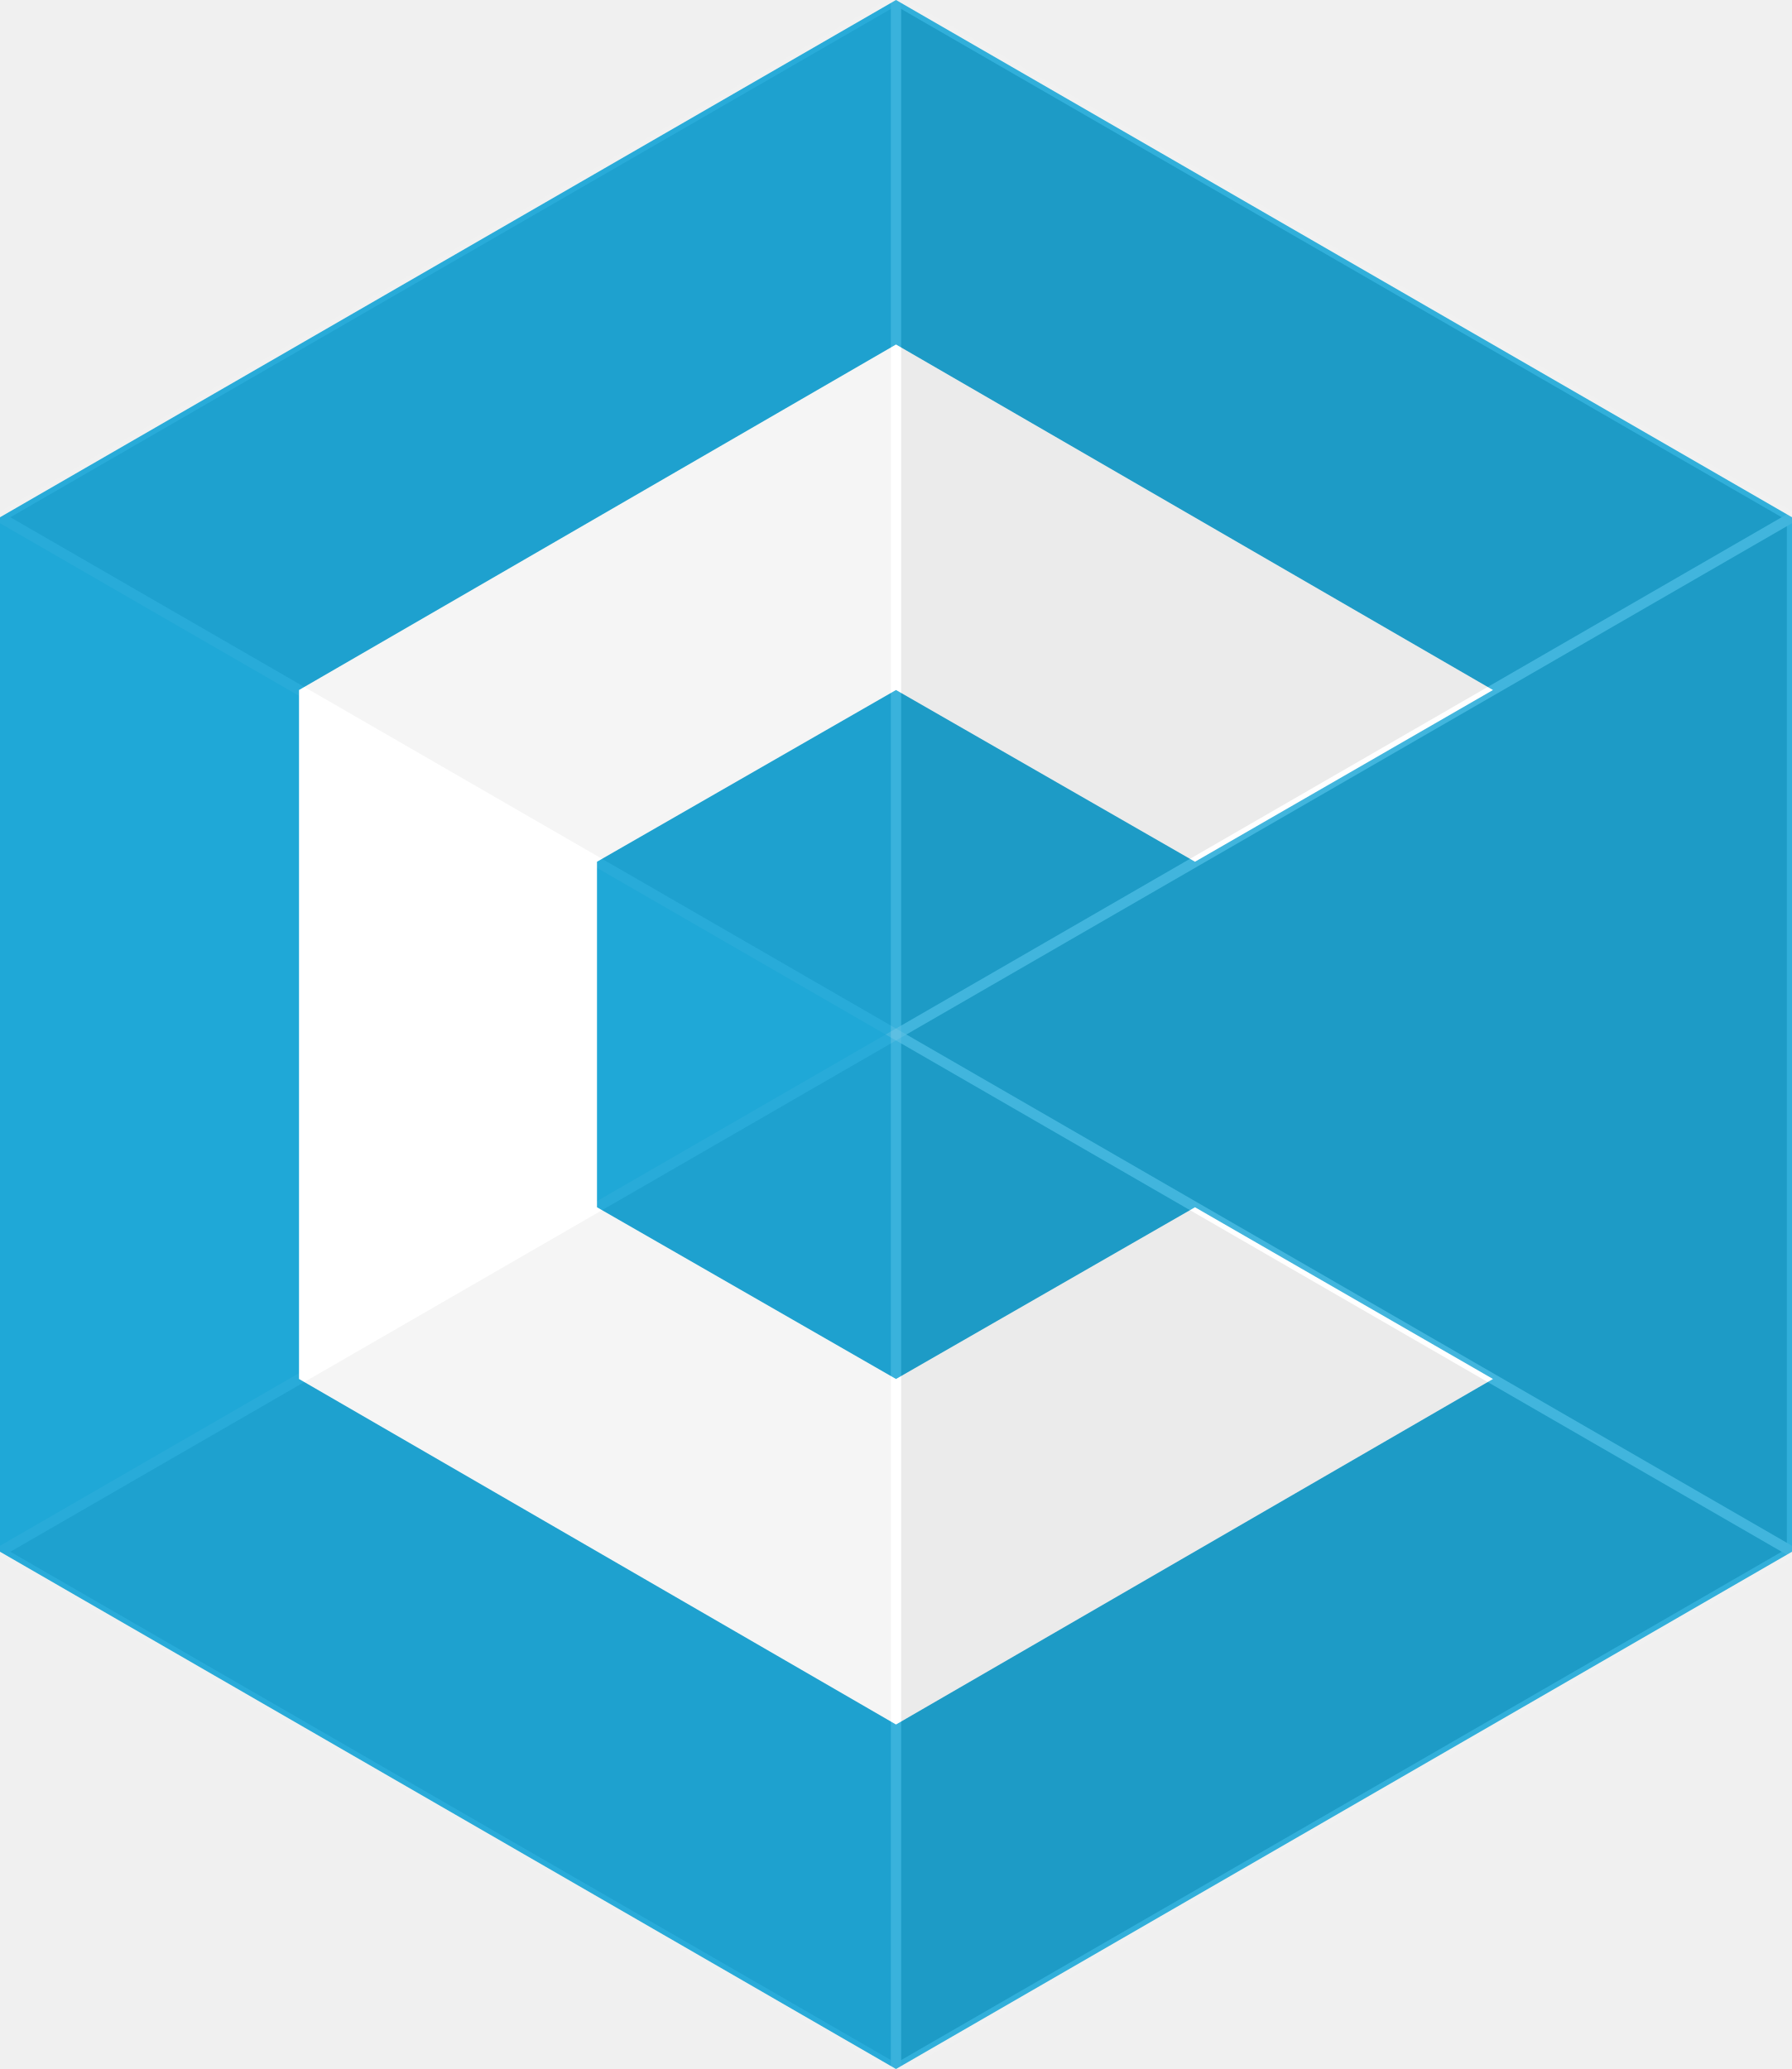
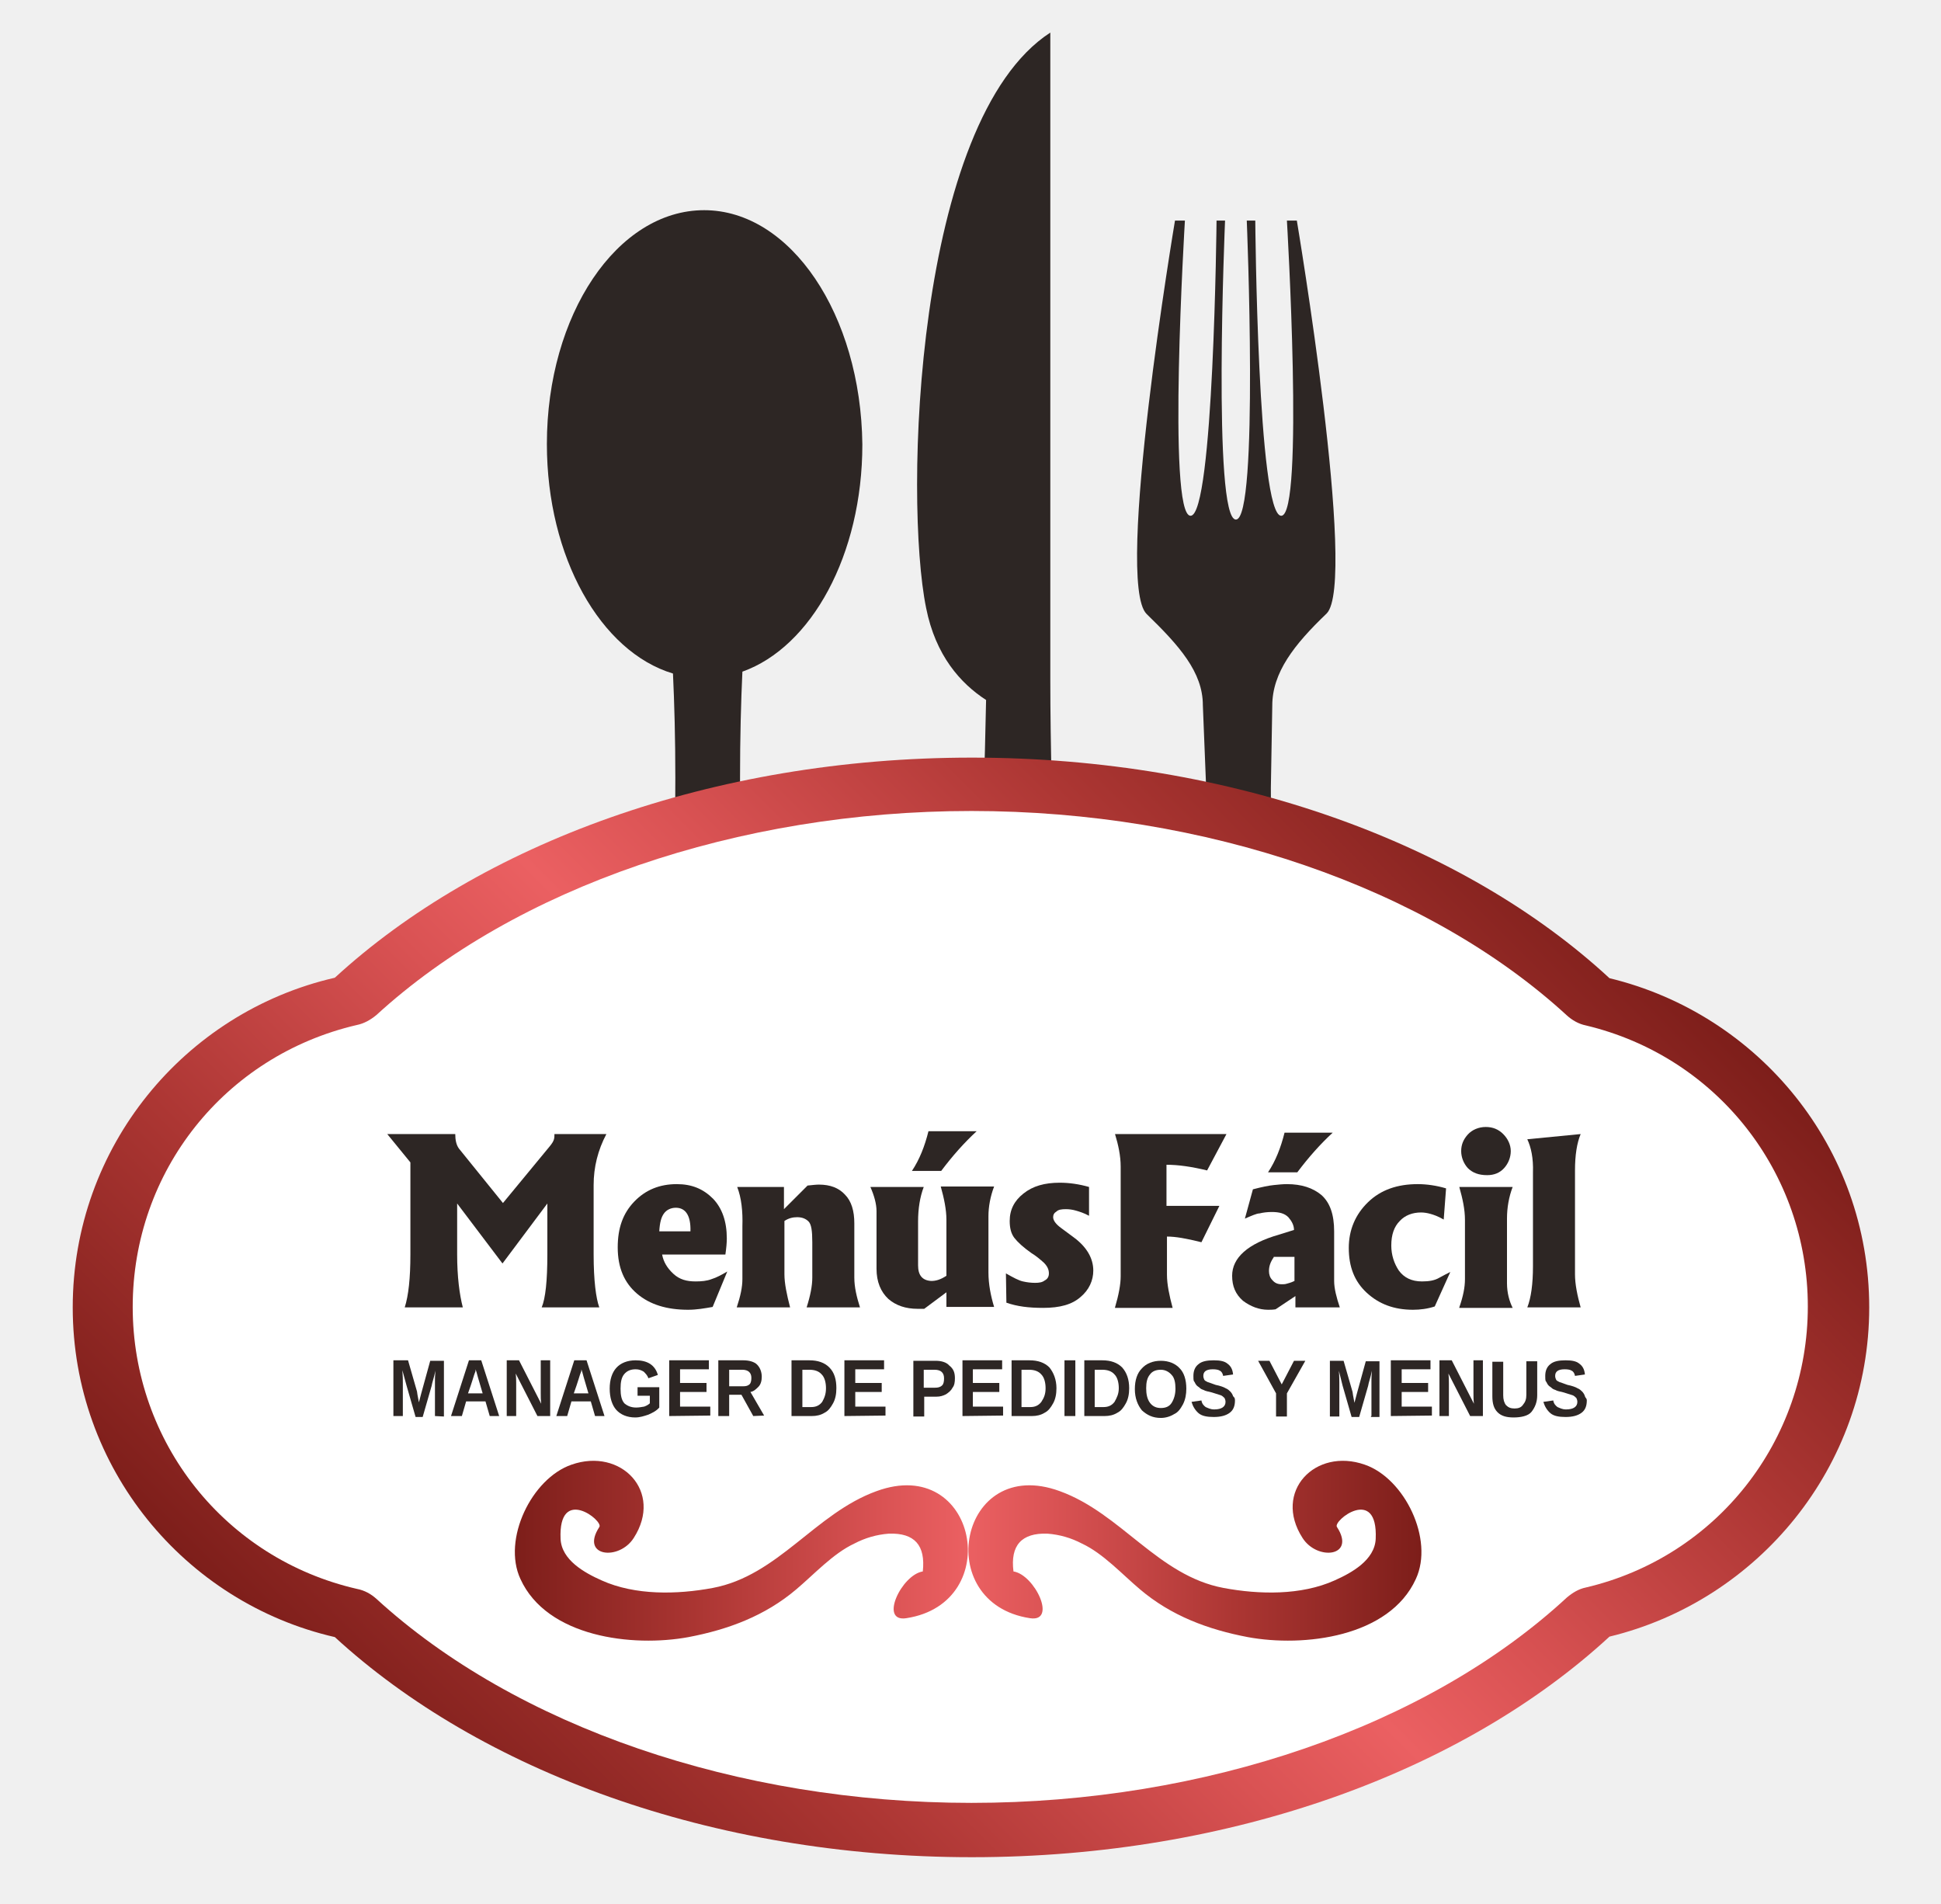
- <svg xmlns="http://www.w3.org/2000/svg" version="1.1" id="Warstwa_1" x="0px" y="0px" width="173.2px" height="200px" viewBox="0 0 173.2 200" enable-background="new 0 0 173.2 200" xml:space="preserve">
-   <polygon fill="#1FA8D7" points="0,150 0,50 86.6,0 173.2,50 173.2,150 86.6,200 " />
-   <polygon fill="#FFFFFF" points="86.6,133.3 57.7,116.7 57.7,83.3 86.6,66.7 115.5,83.3 144.3,66.7 86.6,33.3 28.9,66.7 28.9,133.3   86.6,166.7 144.3,133.3 115.5,116.7 " />
-   <polygon opacity="0.04" stroke="#FFFFFF" stroke-miterlimit="10" enable-background="new    " points="0,50 86.6,100 86.6,0 " />
-   <polygon opacity="0.04" stroke="#FFFFFF" stroke-miterlimit="10" enable-background="new    " points="0,150 86.6,200 86.6,100 " />
-   <polygon opacity="0.08" stroke="#FFFFFF" stroke-miterlimit="10" enable-background="new    " points="86.6,100 173.2,150 173.2,50   " />
-   <polygon fill-opacity="0" points="86.6,100 0,50 0,150 " />
-   <polygon opacity="0.08" stroke="#FFFFFF" stroke-miterlimit="10" enable-background="new    " points="173.2,150 86.6,100 86.6,200   " />
-   <polygon opacity="0.08" stroke="#FFFFFF" stroke-miterlimit="10" enable-background="new    " points="173.2,50 86.6,0 86.6,100 " />
+ <svg xmlns="http://www.w3.org/2000/svg" version="1.1" id="Capa_1" x="0px" y="0px" viewBox="0 0 411 403" style="enable-background:new 0 0 411 403;" xml:space="preserve">
+   <style type="text/css">
+ 	.st0{fill:#2D2624;}
+ 	.st1{fill:url(#XMLID_124_);}
+ 	.st2{fill:#FFFFFF;}
+ 	.st3{fill:url(#XMLID_125_);}
+ </style>
+   <g id="XMLID_2_">
+     <g id="XMLID_68_">
+       <path id="XMLID_71_" class="st0" d="M149.1,44.5c-18.4,0-33.3,22.1-33.3,49.5c0,24,11.4,44,26.7,48.6c0.3,6.4,0.5,13.7,0.5,22.1    c0,55.1-8.5,135.3,6.2,135.3s7.5-80.1,7.5-135.3c0-8.6,0.2-16,0.5-22.5c14.6-5.2,25.4-24.7,25.4-48.1    C182.3,66.6,167.4,44.5,149.1,44.5z" />
+       <path id="XMLID_70_" class="st0" d="M222.4,144V6.9c-28.7,18.6-31,98.8-26.3,121.8c2,10.1,7.3,16,12.7,19.5    c-1,55.4-7.2,133.3,6.3,133.3C229.8,281.7,222.4,199.2,222.4,144L222.4,144z" />
+       <path id="XMLID_69_" class="st0" d="M274.6,46.7h-2.1c0,0,3.7,62.5-1.2,62.5c-5,0-5.5-62.5-5.5-62.5h-1.8c0,0,2.6,63.3-2.3,63.3    c-5,0-2.3-63.3-2.3-63.3h-1.8c0,0-0.6,62.5-5.5,62.5c-5,0-1.2-62.5-1.2-62.5h-2.1c0,0-12.9,76.6-6,83.3    c6.9,6.7,11.9,12.3,11.9,19.3l0.7,17.5c0,55.1-8.5,135.3,6.2,135.3c14.7,0,7.5-80.1,7.5-135.3l0.3-17.4c0-7,4.6-12.9,11.5-19.5    C287.5,123.4,274.6,46.7,274.6,46.7z" />
+     </g>
+     <g id="XMLID_3_">
+       <g id="XMLID_65_">
+         <linearGradient id="XMLID_124_" gradientUnits="userSpaceOnUse" x1="95.571" y1="111.268" x2="315.453" y2="331.15" gradientTransform="matrix(1 0 0 -1 0 498)">
+           <stop offset="0" style="stop-color:#7D1E1A" />
+           <stop offset="0.205" style="stop-color:#AC3633" />
+           <stop offset="0.402" style="stop-color:#D95253" />
+           <stop offset="0.5" style="stop-color:#EB6062" />
+           <stop offset="0.598" style="stop-color:#D95253" />
+           <stop offset="0.795" style="stop-color:#AC3633" />
+           <stop offset="1" style="stop-color:#7D1E1A" />
+         </linearGradient>
+         <path id="XMLID_67_" class="st1" d="M395.8,276.8c0-33.9-23.5-62.1-55-69.7c-30.7-28.4-79.8-46.7-135-46.7     c-55.1,0-104.1,18.3-134.9,46.6c-31.8,7.3-55.5,35.8-55.5,69.8s23.7,62.5,55.5,69.8c30.7,28.2,79.7,46.6,134.9,46.6     s104.2-18.3,135-46.7C372.2,338.9,395.8,310.6,395.8,276.8z" />
+         <path id="XMLID_66_" class="st2" d="M205.7,381.7c-49.5,0-96.5-16.2-126-43.2c-1.1-1-2.5-1.8-4.1-2.1     c-27.9-6.4-47.5-31-47.5-59.7s19.5-53.2,47.5-59.7c1.5-0.3,2.9-1.1,4.1-2.1c29.5-27,76.5-43.2,126-43.2s96.6,16.2,126.1,43.3     c1.1,1,2.5,1.8,4,2.1c27.7,6.6,47,31.1,47,59.5s-19.3,53-47,59.5c-1.5,0.3-2.8,1.1-4,2.1C302.3,365.5,255.2,381.7,205.7,381.7z" />
+       </g>
+       <g id="XMLID_4_">
+         <g id="XMLID_47_">
+           <path id="XMLID_64_" class="st0" d="M82,240.1h14.4c0,1.2,0.2,2.3,0.8,3.1l9.3,11.5l9.9-12c0.5-0.6,0.8-1.1,0.9-1.5      c0.1-0.3,0.1-0.8,0.1-1.1h11c-1.8,3.4-2.7,7-2.7,10.8v14.7c0,5.5,0.5,9.3,1.2,11.2h-12.2c0.8-1.9,1.2-5.6,1.2-11.2v-10.8      l-9.5,12.7l-9.6-12.7v10.8c0,4.7,0.5,8.5,1.2,11.2H85.7c0.8-2.5,1.2-6.2,1.2-11.2v-19.5L82,240.1z" />
+           <path id="XMLID_61_" class="st0" d="M153.9,262.2c0,0.9-0.1,2-0.3,3.4h-13.4c0.3,1.6,1.1,2.9,2.4,4.1s2.8,1.6,4.7,1.6      c1.2,0,2.4-0.1,3.4-0.5c1-0.3,2.1-0.9,3.3-1.6l-3.1,7.5c-1.7,0.3-3.4,0.6-5.2,0.6c-4.5,0-8.1-1.1-10.8-3.4      c-2.7-2.3-4.1-5.5-4.1-9.8c0-4.1,1.1-7.2,3.5-9.7c2.4-2.5,5.4-3.7,9-3.7c3.2,0,5.6,1,7.7,3.1      C152.9,255.8,153.9,258.6,153.9,262.2z M143.1,255.7c-1.1,0-2,0.5-2.5,1.2c-0.6,0.8-0.9,2-1,3.8h6.6      C146.3,257.4,145.2,255.7,143.1,255.7z" />
+           <path id="XMLID_60_" class="st0" d="M156.1,251.3h9.9v4.7l5-5c1-0.1,1.8-0.2,2.4-0.2c2.4,0,4.2,0.7,5.5,2.1c1.4,1.4,2,3.5,2,6.1      v11.5c0,2,0.5,4.1,1.2,6.3h-11.3c0.8-2.5,1.2-4.6,1.2-6.3V263c0-2.4-0.2-3.8-0.8-4.4c-0.6-0.6-1.4-0.9-2.4-0.9      c-0.9,0-1.8,0.2-2.7,0.8v11.3c0,1.9,0.5,4.3,1.2,7h-11.3c0.8-2.4,1.2-4.3,1.2-6v-10.5v-0.7C157.3,256.5,157,253.6,156.1,251.3z" />
+           <path id="XMLID_59_" class="st0" d="M184.3,251.3h11.3c-0.8,2.1-1.2,4.6-1.2,7.3v9.3c0,2.1,0.9,3.2,2.8,3.3c1,0,2-0.3,3.2-1.1      v-11.9c0-2.1-0.5-4.5-1.2-7h11.3c-0.8,2.1-1.2,4.3-1.2,6.3v11.9c0,2.5,0.5,5,1.2,7.3h-10.1v-3.1l-4.7,3.5c-0.3,0-0.8,0-1.4,0      c-2.5,0-4.6-0.7-6.2-2.1c-1.6-1.5-2.5-3.6-2.5-6.4v-12.2C185.6,254.9,185.1,253.1,184.3,251.3z" />
+           <path id="XMLID_58_" class="st0" d="M213,269.6c1.6,0.9,2.7,1.5,3.6,1.7s1.7,0.3,2.6,0.3c0.8,0,1.5-0.1,2-0.5      c0.6-0.3,0.9-0.8,0.9-1.5c0-0.8-0.3-1.5-1.1-2.3c-0.8-0.7-1.6-1.4-2.6-2c-1.7-1.2-2.9-2.3-3.6-3.2c-0.7-0.9-1-2.1-1-3.6      c0-2.4,1-4.3,2.9-5.8c2-1.6,4.5-2.3,7.7-2.3c2,0,4.1,0.3,6.2,0.9v6.1c-1.1-0.6-2.1-0.9-2.8-1.1c-0.7-0.2-1.4-0.3-2.1-0.3      c-0.9,0-1.6,0.1-2,0.5c-0.5,0.3-0.7,0.7-0.7,1.2c0,0.7,0.6,1.5,1.7,2.3c1.1,0.8,2,1.5,2.7,2c2.7,2,4.1,4.4,4.1,7      c0,2.1-0.9,4.1-2.7,5.6c-1.8,1.6-4.4,2.3-7.9,2.3c-3.1,0-5.5-0.3-7.8-1.1L213,269.6L213,269.6z" />
+           <path id="XMLID_57_" class="st0" d="M236.1,276.8c0.8-2.7,1.2-4.9,1.2-6.6v-23.2c0-2.3-0.5-4.6-1.2-6.9h23.6l-4.1,7.7      c-3.3-0.8-6.1-1.2-8.6-1.2v8.7h11.2l-3.8,7.7c-3.2-0.8-5.5-1.2-7.3-1.2v8.1c0,2,0.5,4.4,1.2,7h-12.2V276.8z" />
+           <path id="XMLID_53_" class="st0" d="M263.6,258l1.7-6.2c1.9-0.5,3.4-0.8,4.4-0.9c1-0.1,1.9-0.2,2.8-0.2c3.1,0,5.5,0.8,7.3,2.3      c1.8,1.6,2.7,4.1,2.7,7.7v10.2v0.3c0,1.6,0.5,3.5,1.2,5.6h-9.4v-2.4l-4.2,2.8c-0.6,0.1-1.1,0.1-1.6,0.1c-1.9,0-3.7-0.7-5.3-1.9      c-1.6-1.4-2.3-3.1-2.3-5.3c0-3.8,3.3-6.8,9.9-8.7l3.2-1c0-1-0.5-1.9-1.2-2.7c-0.8-0.8-1.9-1.1-3.5-1.1c-0.9,0-1.8,0.1-2.6,0.3      C266.1,256.9,265,257.4,263.6,258z M268.5,248.2c1.6-2.4,2.7-5.2,3.5-8.4h10.2c-2.6,2.4-5.1,5.2-7.5,8.4H268.5z M193.1,247.9      c1.6-2.4,2.7-5.2,3.5-8.4h10.2c-2.6,2.4-5.1,5.2-7.5,8.4H193.1z M269.7,266.2c-0.7,1-1,1.9-1,2.9c0,0.7,0.2,1.4,0.7,1.9      c0.5,0.6,1.1,0.9,2,0.9c0.3,0,0.7,0,1-0.1c0.3-0.1,0.9-0.2,1.7-0.6v-5.1H269.7z" />
+           <path id="XMLID_52_" class="st0" d="M307.1,269.3l-3.3,7.3c-1.5,0.5-3.1,0.7-4.6,0.7c-4,0-7.2-1.2-9.8-3.6      c-2.6-2.4-3.8-5.5-3.8-9.5c0-3.8,1.4-7.1,4.1-9.7c2.7-2.6,6.2-3.8,10.5-3.8c1.9,0,4,0.3,6,0.9l-0.5,6.6c-1.2-0.7-2.1-1-2.8-1.2      c-0.7-0.2-1.4-0.3-2-0.3c-1.8,0-3.4,0.6-4.5,1.8c-1.2,1.2-1.8,2.9-1.8,5.2c0,2,0.6,3.8,1.6,5.3c1.1,1.5,2.7,2.3,4.9,2.3      c1.5,0,2.7-0.2,3.7-0.8C305.7,270,306.5,269.6,307.1,269.3z" />
+           <path id="XMLID_49_" class="st0" d="M309,276.8c0.8-2.3,1.2-4.2,1.2-6v-12.5c0-2.3-0.5-4.5-1.2-7h11.3c-0.8,2.1-1.2,4.4-1.2,6.7      v13.7c0,2,0.5,3.8,1.2,5.2H309z M309.4,243.7c0-1.4,0.5-2.5,1.4-3.5c0.9-1,2.3-1.6,3.8-1.6c1.5,0,2.7,0.5,3.7,1.5      c1,1,1.6,2.3,1.6,3.6s-0.5,2.6-1.4,3.6c-0.9,1-2.1,1.5-3.6,1.5c-1.8,0-3.1-0.5-4.1-1.5C309.9,246.3,309.4,245,309.4,243.7z" />
+           <path id="XMLID_48_" class="st0" d="M323.4,241.2l11.3-1.1c-0.8,1.9-1.2,4.5-1.2,7.7v22c0,2.1,0.5,4.5,1.2,7h-11.3      c0.8-2,1.2-5,1.2-8.7v-18.8v-1.1C324.7,245.2,324.2,242.9,323.4,241.2z" />
+         </g>
+         <g id="XMLID_8_">
+           <path id="XMLID_46_" class="st0" d="M92.1,299.8v-7.1c0-0.1,0-0.3,0-0.5c0-0.1,0-0.9,0.1-2c-0.3,1.5-0.7,2.5-0.8,3.2l-1.9,6.6      H88l-1.9-6.6l-0.9-3.3c0.1,1.2,0.1,2.1,0.1,2.6v7.1h-2v-11.8h3.1l1.9,6.6l0.1,0.7l0.3,1.6l0.5-1.9l1.9-6.9h2.9v11.8L92.1,299.8      L92.1,299.8z" />
+           <path id="XMLID_43_" class="st0" d="M103.7,299.8l-0.9-3.1h-4.1l-0.9,3.1h-2.3l3.8-11.8h2.6l3.8,11.8H103.7z M100.7,289.9v0.2      c0,0.2-0.1,0.5-0.2,0.7c-0.1,0.2-0.5,1.7-1.4,4.2h3.1l-1-3.4l-0.3-1.1L100.7,289.9z" />
+           <path id="XMLID_42_" class="st0" d="M113.8,299.8l-4.6-9c0.1,0.9,0.1,1.6,0.1,2.1v6.9h-2v-11.8h2.6l4.7,9.2      c-0.1-0.8-0.1-1.6-0.1-2.3v-6.9h2v11.8H113.8z" />
+           <path id="XMLID_39_" class="st0" d="M126,299.8l-0.9-3.1h-4.1l-0.9,3.1h-2.3l3.8-11.8h2.6l3.8,11.8H126z M123.1,289.9v0.2      c0,0.2-0.1,0.5-0.2,0.7c-0.1,0.2-0.5,1.7-1.4,4.2h3.1l-1-3.4l-0.3-1.1L123.1,289.9z" />
+           <path id="XMLID_38_" class="st0" d="M134.7,298c0.6,0,1.1-0.1,1.7-0.2c0.6-0.2,1-0.5,1.2-0.7v-1.6h-2.6v-1.8h4.6v4.3      c-0.6,0.7-1.4,1.1-2.3,1.5c-0.9,0.3-1.8,0.6-2.8,0.6c-1.7,0-3.1-0.6-4-1.6c-0.9-1-1.4-2.6-1.4-4.5c0-1.9,0.5-3.4,1.4-4.4      c0.9-1,2.3-1.6,4.1-1.6c2.5,0,4.1,1,4.7,3.1l-2,0.7c-0.2-0.6-0.6-1-1-1.4c-0.5-0.3-1-0.5-1.7-0.5c-1,0-1.8,0.3-2.4,1      c-0.6,0.7-0.8,1.7-0.8,3.1s0.2,2.4,0.8,3.1C132.9,297.7,133.7,298,134.7,298z" />
+           <path id="XMLID_37_" class="st0" d="M141.7,299.8v-11.8h8.4v1.9H144v2.9h5.6v1.9H144v3.1h6.4v1.9L141.7,299.8L141.7,299.8z" />
+           <path id="XMLID_34_" class="st0" d="M159.5,299.8l-2.5-4.5h-2.6v4.5h-2.3v-11.8h5.3c1.2,0,2.3,0.3,2.9,0.9s1,1.5,1,2.6      c0,0.8-0.2,1.6-0.7,2.1s-1,1-1.7,1.1l2.9,5L159.5,299.8L159.5,299.8z M159.1,291.7c0-1.1-0.7-1.7-1.9-1.7h-2.8v3.5h2.9      c0.7,0,1.1-0.1,1.5-0.5C159,292.7,159.1,292.3,159.1,291.7z" />
+           <path id="XMLID_31_" class="st0" d="M177.1,293.9c0,1.2-0.2,2.3-0.7,3.2s-1,1.6-1.8,2c-0.8,0.5-1.7,0.7-2.7,0.7h-4.3V288h3.8      c1.8,0,3.2,0.5,4.2,1.5C176.7,290.6,177.1,292.1,177.1,293.9z M174.9,293.9c0-1.2-0.3-2.3-0.9-2.9c-0.6-0.7-1.5-1-2.6-1h-1.5      v7.9h1.9c0.9,0,1.7-0.3,2.3-1.1C174.6,295.9,174.9,295.1,174.9,293.9z" />
+           <path id="XMLID_30_" class="st0" d="M178.8,299.8v-11.8h8.4v1.9h-6.1v2.9h5.6v1.9h-5.6v3.1h6.4v1.9L178.8,299.8L178.8,299.8z" />
+           <path id="XMLID_27_" class="st0" d="M202.2,291.8c0,0.8-0.1,1.5-0.5,2c-0.3,0.6-0.8,1-1.4,1.4c-0.6,0.3-1.2,0.5-2,0.5h-2.6v4.2      h-2.3v-11.8h4.7c1.2,0,2.3,0.3,2.9,1C201.9,289.8,202.2,290.6,202.2,291.8z M199.9,291.8c0-1.2-0.7-1.8-2-1.8h-2.3v3.8h2.4      c0.6,0,1.1-0.1,1.5-0.5C199.8,293,199.9,292.5,199.9,291.8z" />
+           <path id="XMLID_26_" class="st0" d="M203.8,299.8v-11.8h8.4v1.9H206v2.9h5.6v1.9H206v3.1h6.4v1.9L203.8,299.8L203.8,299.8z" />
+           <path id="XMLID_23_" class="st0" d="M223.7,293.9c0,1.2-0.2,2.3-0.7,3.2s-1,1.6-1.8,2c-0.8,0.5-1.7,0.7-2.7,0.7h-4.3V288h3.8      c1.8,0,3.2,0.5,4.2,1.5C223.1,290.6,223.7,292.1,223.7,293.9z M221.4,293.9c0-1.2-0.3-2.3-0.9-2.9c-0.6-0.7-1.5-1-2.6-1h-1.6      v7.9h1.9c0.9,0,1.7-0.3,2.3-1.1C221.1,295.9,221.4,295.1,221.4,293.9z" />
+           <path id="XMLID_22_" class="st0" d="M225.4,299.8v-11.8h2.3v11.8H225.4z" />
+           <path id="XMLID_19_" class="st0" d="M239.1,293.9c0,1.2-0.2,2.3-0.7,3.2s-1,1.6-1.8,2c-0.8,0.5-1.7,0.7-2.7,0.7h-4.3V288h3.8      c1.8,0,3.2,0.5,4.2,1.5C238.6,290.6,239.1,292.1,239.1,293.9z M236.9,293.9c0-1.2-0.3-2.3-0.9-2.9c-0.6-0.7-1.5-1-2.6-1h-1.6      v7.9h1.9c0.9,0,1.7-0.3,2.3-1.1C236.5,295.9,236.9,295.1,236.9,293.9z" />
+           <path id="XMLID_16_" class="st0" d="M251.2,294c0,1.2-0.2,2.3-0.7,3.3c-0.5,0.9-1,1.7-1.9,2.1c-0.8,0.5-1.8,0.8-2.8,0.8      c-1.7,0-2.9-0.6-4-1.6c-0.9-1.1-1.5-2.6-1.5-4.5c0-1.9,0.5-3.4,1.5-4.4c0.9-1,2.3-1.6,4-1.6c1.7,0,3.1,0.6,4,1.6      C250.7,290.6,251.2,292.1,251.2,294z M248.9,294c0-1.2-0.2-2.3-0.8-2.9c-0.6-0.7-1.4-1.1-2.3-1.1c-1,0-1.8,0.3-2.3,1      c-0.6,0.7-0.8,1.7-0.8,2.9c0,1.2,0.2,2.3,0.8,3.1c0.6,0.8,1.4,1.1,2.3,1.1c1,0,1.8-0.3,2.3-1.1      C248.6,296.2,248.9,295.2,248.9,294z" />
+           <path id="XMLID_15_" class="st0" d="M261.5,296.5c0,1.1-0.3,2-1.1,2.6c-0.8,0.6-1.9,0.9-3.4,0.9c-1.4,0-2.5-0.2-3.2-0.8      c-0.7-0.6-1.2-1.4-1.5-2.4l2.1-0.3c0.1,0.7,0.5,1.1,0.9,1.4c0.5,0.2,1,0.5,1.8,0.5c1.6,0,2.4-0.6,2.4-1.6c0-0.3-0.1-0.6-0.2-0.8      c-0.2-0.2-0.5-0.5-0.8-0.6s-0.9-0.3-1.9-0.6c-0.8-0.2-1.4-0.3-1.7-0.5c-0.3-0.1-0.6-0.2-0.9-0.5c-0.2-0.2-0.5-0.3-0.7-0.6      c-0.2-0.2-0.3-0.6-0.5-0.8c-0.1-0.2-0.1-0.7-0.1-1.1c0-1,0.3-1.9,1.1-2.5c0.7-0.6,1.8-0.8,3.2-0.8c1.4,0,2.3,0.2,2.9,0.7      c0.7,0.5,1.1,1.2,1.2,2.3l-2.1,0.3c-0.1-0.5-0.3-0.9-0.7-1.1c-0.3-0.2-0.8-0.3-1.5-0.3c-1.4,0-2,0.5-2,1.4      c0,0.3,0.1,0.6,0.2,0.8c0.1,0.2,0.3,0.3,0.7,0.5c0.3,0.1,0.9,0.3,1.7,0.6c1,0.2,1.8,0.5,2.1,0.7c0.5,0.2,0.8,0.5,1,0.7      c0.2,0.2,0.5,0.6,0.6,1C261.4,295.9,261.5,296,261.5,296.5z" />
+           <path id="XMLID_14_" class="st0" d="M272.5,295v4.9h-2.3V295l-3.8-6.9h2.4l2.6,5l2.6-5h2.4L272.5,295z" />
+           <path id="XMLID_13_" class="st0" d="M290.4,299.8v-7.1c0-0.1,0-0.3,0-0.5c0-0.1,0-0.9,0.1-2c-0.3,1.5-0.7,2.5-0.8,3.2l-1.9,6.6      h-1.6l-1.9-6.6l-0.8-3.2c0.1,1.2,0.1,2.1,0.1,2.6v7.1h-2v-11.8h2.9l1.9,6.6l0.1,0.7l0.3,1.6l0.5-1.9l1.9-6.9h2.9V300h-1.8V299.8      z" />
+           <path id="XMLID_12_" class="st0" d="M294.5,299.8v-11.8h8.4v1.9h-6.1v2.9h5.6v1.9h-5.6v3.1h6.4v1.9L294.5,299.8L294.5,299.8z" />
+           <path id="XMLID_11_" class="st0" d="M311.3,299.8l-4.6-9c0.1,0.9,0.1,1.6,0.1,2.1v6.9h-2v-11.8h2.6l4.7,9.2      c-0.1-0.8-0.1-1.6-0.1-2.3v-6.9h2v11.8H311.3z" />
+           <path id="XMLID_10_" class="st0" d="M320.5,300.1c-1.5,0-2.6-0.3-3.4-1.1s-1.1-1.9-1.1-3.4v-7.3h2.3v7.1c0,0.9,0.2,1.6,0.6,2.1      c0.5,0.5,1,0.7,1.8,0.7s1.4-0.2,1.8-0.8c0.5-0.6,0.7-1.2,0.7-2.1v-7.1h2.3v7.2c0,1.5-0.5,2.6-1.2,3.5S322,300.1,320.5,300.1z" />
+           <path id="XMLID_9_" class="st0" d="M336,296.5c0,1.1-0.3,2-1.1,2.6c-0.8,0.6-1.9,0.9-3.4,0.9c-1.4,0-2.5-0.2-3.2-0.8      c-0.7-0.6-1.2-1.4-1.5-2.4l2.1-0.3c0.1,0.7,0.5,1.1,0.9,1.4c0.5,0.2,1,0.5,1.8,0.5c1.6,0,2.4-0.6,2.4-1.6c0-0.3-0.1-0.6-0.2-0.8      c-0.2-0.2-0.5-0.5-0.8-0.6c-0.3-0.1-0.9-0.3-1.9-0.6c-0.8-0.2-1.4-0.3-1.7-0.5c-0.3-0.1-0.6-0.2-0.9-0.5      c-0.2-0.2-0.5-0.3-0.7-0.6c-0.2-0.2-0.3-0.6-0.5-0.8c-0.1-0.2-0.1-0.7-0.1-1.1c0-1,0.3-1.9,1.1-2.5c0.7-0.6,1.8-0.8,3.2-0.8      c1.4,0,2.3,0.2,2.9,0.7c0.7,0.5,1.1,1.2,1.2,2.3l-2.1,0.3c-0.1-0.5-0.3-0.9-0.7-1.1c-0.3-0.2-0.8-0.3-1.5-0.3      c-1.4,0-2,0.5-2,1.4c0,0.3,0.1,0.6,0.2,0.8c0.1,0.2,0.3,0.3,0.7,0.5c0.3,0.1,0.9,0.3,1.7,0.6c1,0.2,1.8,0.5,2.1,0.7      c0.5,0.2,0.8,0.5,1,0.7c0.2,0.2,0.5,0.6,0.6,1S336,296,336,296.5z" />
+         </g>
+         <linearGradient id="XMLID_125_" gradientUnits="userSpaceOnUse" x1="109.069" y1="169.672" x2="300.655" y2="169.672" gradientTransform="matrix(1 0 0 -1 0 498)">
+           <stop offset="0" style="stop-color:#7D1E1A" />
+           <stop offset="0.205" style="stop-color:#AC3633" />
+           <stop offset="0.402" style="stop-color:#D95253" />
+           <stop offset="0.5" style="stop-color:#EB6062" />
+           <stop offset="0.598" style="stop-color:#D95253" />
+           <stop offset="0.795" style="stop-color:#AC3633" />
+           <stop offset="1" style="stop-color:#7D1E1A" />
+         </linearGradient>
+         <path id="XMLID_5_" class="st3" d="M214.6,332.7c4.5,0.7,9.3,10.8,3.5,9.9c-21-3.2-15-34.7,6.3-26.9c13,4.7,20.8,17.9,34.7,20.5     c7.5,1.4,16.4,1.6,23.5-1.6c3.6-1.6,8.5-4.3,8.7-8.8c0.5-11.4-9.2-3.8-8.2-2.5c4.1,6.3-4.2,7.2-7.3,2.3     c-6.3-9.8,2.7-19.2,13.2-15.5c8.4,2.9,14.7,15.8,10.8,24.2c-5.6,12.3-23.7,14.5-35.6,12.3c-8.4-1.6-16.2-4.5-22.8-10.1     c-3.8-3.2-7.8-7.6-12.3-9.7c-2.3-1.2-4.7-1.9-7.3-2.1C216.3,324.5,213.9,327.2,214.6,332.7L214.6,332.7z M195.4,332.7     c-4.5,0.7-9.3,10.8-3.5,9.9c21-3.2,15-34.7-6.3-26.9c-13,4.7-20.8,17.9-34.7,20.5c-7.5,1.4-16.4,1.6-23.5-1.6     c-3.6-1.6-8.5-4.3-8.7-8.8c-0.5-11.4,9.2-3.8,8.2-2.5c-4.1,6.3,4.2,7.2,7.3,2.3c6.3-9.8-2.7-19.2-13.2-15.5     c-8.4,2.9-14.7,15.8-10.8,24.2c5.6,12.3,23.7,14.5,35.6,12.3c8.4-1.6,16.2-4.5,22.8-10.1c3.8-3.2,7.8-7.6,12.3-9.7     c2.3-1.2,4.7-1.9,7.3-2.1C193.7,324.5,196,327.2,195.4,332.7L195.4,332.7z" />
+       </g>
+     </g>
+   </g>
</svg>
